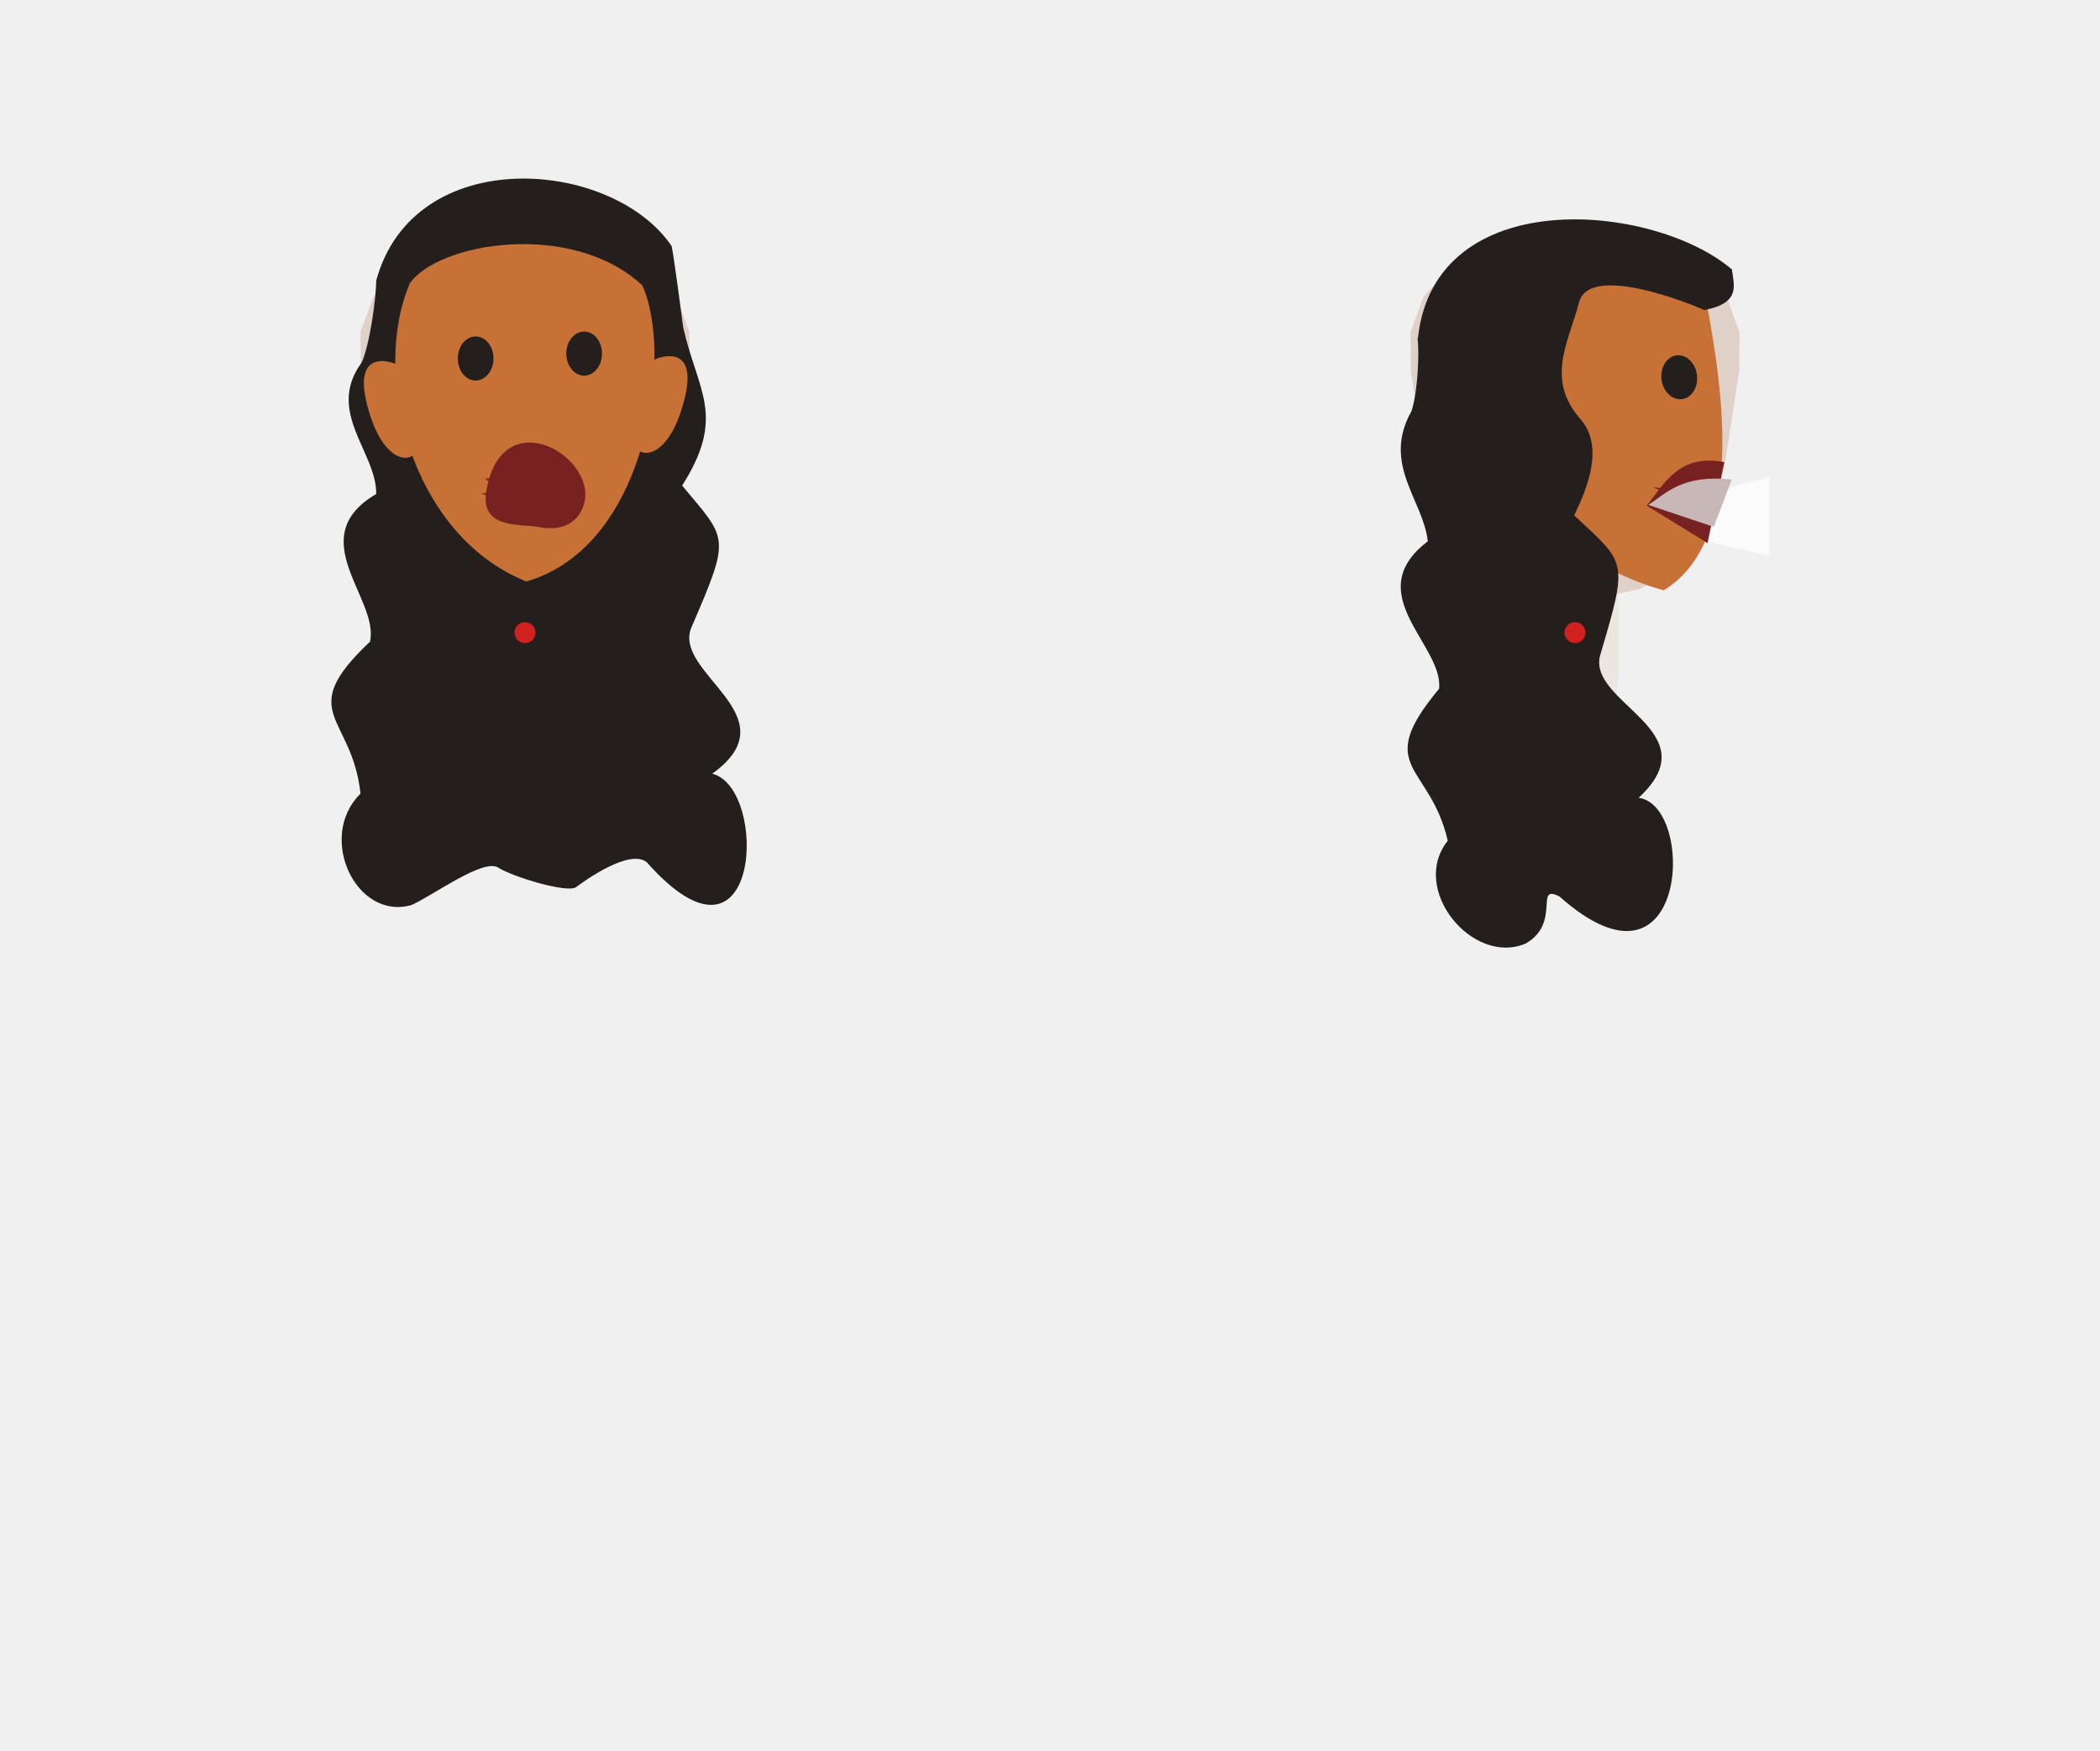
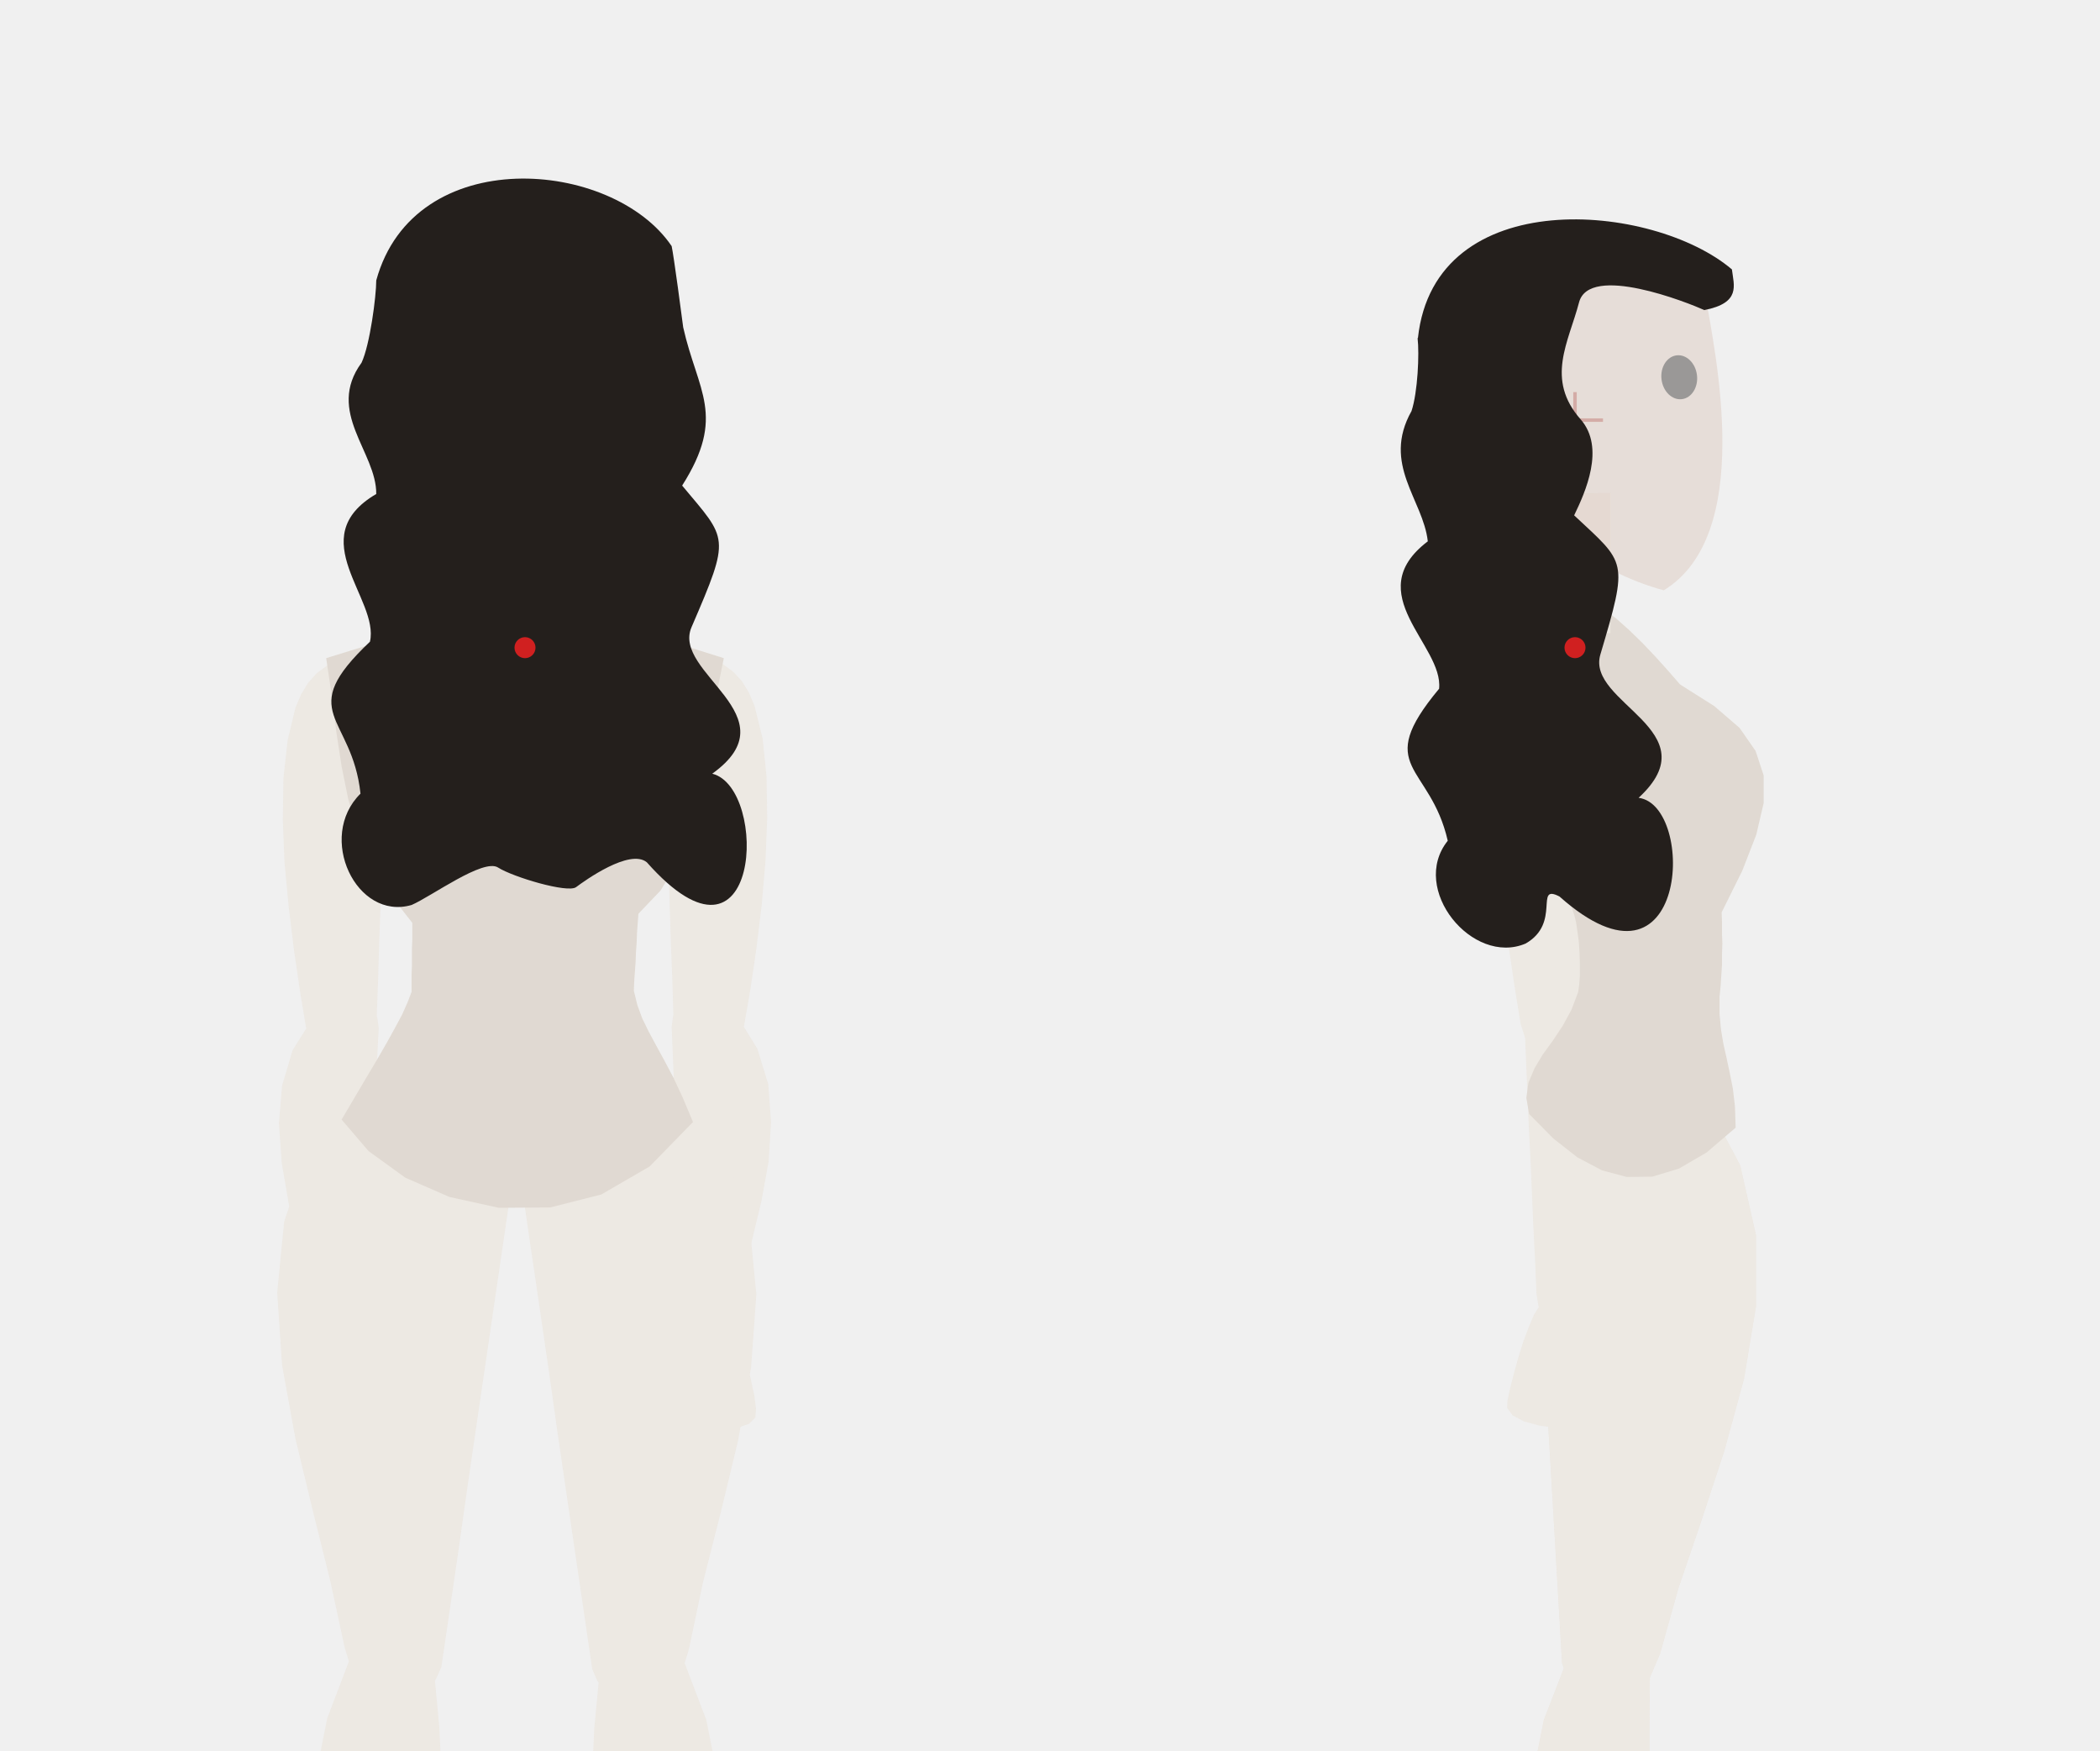
<svg xmlns="http://www.w3.org/2000/svg" width="1200" height="1000" viewBox="-1.5 -1.2 6 5">
-   <g id="front">
-     <g id="front-hair-body" />
-     <defs id="front-defs2696" />
-     <g id="front-guide" opacity="0.7">
-       <path d="M-0.115 0.83L-0.1 0.21L0.1 0.21L0.106 0.273L0.112 0.334L0.117 0.393L0.12 0.45L0.123 0.505L0.125 0.557L0.125 0.608L0.125 0.656L0.124 0.703L0.122 0.747L0.119 0.79L0.115 0.83Z" fill="#e8e1d9" id="front-path2674" />
-       <path d="M0.147 -0.5L0.263 -0.482L0.362 -0.431L0.433 -0.352L0.47 -0.251L0.469 -0.14L0.426 0.14L0.394 0.251L0.339 0.352L0.268 0.431L0.187 0.482L0.104 0.5L-0.104 0.5L-0.187 0.482L-0.268 0.431L-0.339 0.352L-0.394 0.251L-0.426 0.14L-0.469 -0.14L-0.47 -0.251L-0.433 -0.352L-0.362 -0.431L-0.263 -0.482L-0.147 -0.5Z" fill="#d9c3b6" id="front-path2676" />
-       <path d="M-0.115 -0.12L-0.125 -0.083L-0.152 -0.055L-0.19 -0.045L-0.227 -0.055L-0.255 -0.083L-0.265 -0.12L-0.255 -0.158L-0.228 -0.185L-0.19 -0.195L-0.152 -0.185L-0.125 -0.158Z" fill="#ffffff" id="front-path2678" />
-       <path d="M0.265 -0.12L0.255 -0.083L0.228 -0.055L0.19 -0.045L0.153 -0.055L0.125 -0.083L0.115 -0.12L0.125 -0.158L0.152 -0.185L0.19 -0.195L0.228 -0.185L0.255 -0.158Z" fill="#ffffff" id="front-path2680" />
-       <path d="M0 0.387L0.152 0.2L-0.152 0.2Z" fill="#ffffff" id="front-path2682" />
-       <path d="M-0.08 0H0.08M0 -0.08V0.08" stroke="#b04040" stroke-width="0.01" fill="none" id="front-path2684" />
+   <g>
+     <g opacity="0.7">
+       <path d="M-0.626 1.733L-0.61 1.783L-0.584 1.819L-0.552 1.842L-0.517 1.851L-0.484 1.846L-0.455 1.825L-0.434 1.789L-0.425 1.738L-0.42 1.606L-0.416 1.474L-0.411 1.343L-0.407 1.211L-0.402 1.079L-0.398 0.947L-0.393 0.816L-0.388 0.684L-0.442 0.677L-0.489 0.678L-0.53 0.686L-0.565 0.701L-0.595 0.723L-0.62 0.751L-0.64 0.784L-0.656 0.822L-0.678 0.914L-0.69 1.022L-0.692 1.141L-0.687 1.265L-0.675 1.391L-0.66 1.514L-0.643 1.63Z" fill="#ebe5dd" />
+       <path d="M-0.607 1.709L-0.664 1.8L-0.694 1.901L-0.703 2.009L-0.695 2.122L-0.675 2.238L-0.647 2.353L-0.616 2.467L-0.587 2.575L-0.574 2.602L-0.557 2.616L-0.535 2.619L-0.513 2.612L-0.491 2.596L-0.472 2.572L-0.459 2.541L-0.453 2.503L-0.448 2.408L-0.444 2.312L-0.44 2.216L-0.436 2.12L-0.431 2.025L-0.427 1.929L-0.423 1.833L-0.418 1.737L-0.422 1.707L-0.436 1.684L-0.458 1.667L-0.485 1.658L-0.515 1.657L-0.547 1.665L-0.579 1.682Z" fill="#ebe5dd" />
+       <path d="M-0.57 2.549L-0.584 2.567L-0.599 2.6L-0.615 2.644L-0.631 2.693L-0.645 2.744L-0.655 2.79L-0.659 2.829L-0.657 2.853L-0.639 2.872L-0.605 2.883L-0.56 2.888L-0.51 2.887L-0.46 2.88L-0.417 2.868L-0.385 2.851L-0.369 2.829L-0.37 2.809L-0.377 2.776L-0.387 2.733L-0.401 2.685L-0.416 2.638L-0.432 2.596L-0.446 2.563L-0.458 2.544L-0.483 2.524L-0.503 2.514L-0.519 2.511L-0.532 2.514L-0.542 2.521L-0.552 2.53L-0.561 2.54Z" fill="#ebe5dd" />
+       <path d="M0.626 1.729L0.61 1.778L0.584 1.815L0.552 1.838L0.518 1.847L0.484 1.841L0.455 1.821L0.434 1.785L0.425 1.733L0.421 1.602L0.416 1.47L0.412 1.338L0.407 1.206L0.403 1.075L0.398 0.943L0.393 0.811L0.389 0.679L0.442 0.672L0.489 0.673L0.53 0.682L0.565 0.697L0.595 0.719L0.62 0.746L0.64 0.779L0.656 0.817L0.679 0.91L0.69 1.018L0.692 1.136L0.687 1.261L0.676 1.387L0.661 1.51L0.644 1.626Z" fill="#ebe5dd" />
+       <path d="M0.608 1.705L0.664 1.796L0.695 1.897L0.703 2.005L0.696 2.118L0.675 2.233L0.647 2.349L0.616 2.462L0.587 2.571L0.575 2.597L0.557 2.612L0.536 2.615L0.513 2.608L0.492 2.592L0.473 2.567L0.459 2.536L0.453 2.499L0.449 2.403L0.445 2.307L0.44 2.212L0.436 2.116L0.432 2.02L0.427 1.924L0.423 1.829L0.419 1.733L0.423 1.703L0.437 1.679L0.458 1.663L0.485 1.654L0.516 1.653L0.548 1.661L0.579 1.678Z" fill="#ebe5dd" />
+       <path d="M0.571 2.545L0.584 2.562L0.599 2.595L0.616 2.639L0.632 2.689L0.645 2.739L0.655 2.786L0.66 2.824L0.658 2.849L0.64 2.867L0.605 2.879L0.56 2.884L0.51 2.883L0.461 2.876L0.417 2.863L0.385 2.846L0.37 2.824L0.371 2.805L0.377 2.771L0.388 2.729L0.401 2.681L0.417 2.634L0.432 2.591L0.446 2.558L0.458 2.54L0.483 2.52L0.503 2.509L0.519 2.506L0.532 2.509L0.543 2.516L0.552 2.526L0.561 2.536Z" fill="#ebe5dd" />
+       <path d="M-0.496 3.527L-0.565 3.708L-0.6 3.883L-0.607 4.053L-0.592 4.218L-0.562 4.381L-0.522 4.542L-0.479 4.702L-0.439 4.862L-0.424 4.902L-0.4 4.925L-0.373 4.934L-0.343 4.931L-0.315 4.919L-0.292 4.901L-0.275 4.878L-0.269 4.854L-0.265 4.694L-0.258 4.537L-0.25 4.381L-0.242 4.224L-0.237 4.064L-0.237 3.901L-0.245 3.731L-0.262 3.553L-0.27 3.511L-0.292 3.481L-0.323 3.462L-0.361 3.454L-0.401 3.458L-0.439 3.471L-0.472 3.494Z" fill="#ebe5dd" />
+       <path d="M-0.409 4.875L-0.425 4.895L-0.443 4.914L-0.464 4.934L-0.489 4.953L-0.517 4.974L-0.548 4.996L-0.583 5.019L-0.622 5.045L-0.643 5.045L-0.662 5.047L-0.678 5.052L-0.692 5.06L-0.702 5.072L-0.708 5.088L-0.709 5.108L-0.704 5.133L-0.647 5.134L-0.589 5.136L-0.532 5.137L-0.475 5.138L-0.417 5.139L-0.36 5.141L-0.303 5.142L-0.245 5.143L-0.25 5.115L-0.255 5.087L-0.26 5.058L-0.265 5.03L-0.27 5.002L-0.274 4.974L-0.279 4.946L-0.284 4.917L-0.3 4.912L-0.315 4.907L-0.331 4.901L-0.347 4.896L-0.362 4.891L-0.378 4.886L-0.393 4.88Z" fill="#ebe5dd" />
+       <path d="M-0.499 1.914L-0.622 2.095L-0.688 2.289L-0.708 2.492L-0.694 2.7L-0.656 2.909L-0.606 3.116L-0.556 3.317L-0.515 3.507L-0.492 3.581L-0.457 3.628L-0.415 3.653L-0.369 3.658L-0.324 3.649L-0.284 3.627L-0.255 3.597L-0.239 3.562L-0.214 3.392L-0.189 3.221L-0.165 3.051L-0.14 2.88L-0.115 2.71L-0.09 2.539L-0.065 2.369L-0.04 2.198L-0.069 2.116L-0.111 2.054L-0.163 2.008L-0.224 1.976L-0.29 1.954L-0.359 1.938L-0.43 1.926Z" fill="#ebe5dd" />
+       <path d="M0.449 3.532L0.518 3.713L0.553 3.888L0.56 4.057L0.545 4.223L0.514 4.386L0.474 4.547L0.431 4.707L0.392 4.867L0.376 4.907L0.353 4.93L0.325 4.939L0.296 4.936L0.268 4.924L0.244 4.906L0.228 4.883L0.222 4.859L0.218 4.699L0.211 4.542L0.202 4.385L0.195 4.229L0.19 4.069L0.19 3.906L0.198 3.736L0.215 3.558L0.223 3.516L0.245 3.485L0.276 3.467L0.314 3.459L0.354 3.463L0.392 3.476L0.425 3.499Z" fill="#ebe5dd" />
+       <path d="M0.362 4.88L0.377 4.9L0.396 4.919L0.417 4.939L0.442 4.958L0.47 4.979L0.501 5.001L0.536 5.024L0.575 5.05L0.596 5.05L0.615 5.052L0.631 5.057L0.645 5.065L0.655 5.077L0.661 5.093L0.661 5.113L0.657 5.138L0.599 5.139L0.542 5.141L0.485 5.142L0.427 5.143L0.37 5.144L0.313 5.145L0.255 5.147L0.198 5.148L0.203 5.12L0.208 5.092L0.213 5.063L0.218 5.035L0.222 5.007L0.227 4.979L0.232 4.951L0.237 4.922L0.253 4.917L0.268 4.912L0.284 4.906L0.299 4.901L0.315 4.896L0.331 4.89L0.346 4.885Z" fill="#ebe5dd" />
+       <path d="M0.452 1.919L0.575 2.1L0.641 2.294L0.661 2.497L0.646 2.705L0.609 2.914L0.559 3.121L0.508 3.322L0.468 3.512L0.445 3.586L0.41 3.633L0.368 3.658L0.322 3.663L0.277 3.654L0.237 3.632L0.207 3.602L0.192 3.567L0.167 3.396L0.142 3.226L0.117 3.056L0.092 2.885L0.068 2.715L0.043 2.544L0.018 2.374L-0.007 2.203L0.022 2.121L0.064 2.059L0.116 2.013L0.176 1.981L0.243 1.959L0.312 1.943L0.383 1.931Z" fill="#ebe5dd" />
+       <path d="M0.568 0.68L0.498 0.658L0.427 0.636L0.356 0.614L0.286 0.592L0.215 0.57L0.144 0.548L0.074 0.526L0.003 0.504L-0.068 0.526L-0.14 0.548L-0.211 0.57L-0.283 0.592L-0.354 0.614L-0.425 0.636L-0.497 0.658L-0.568 0.68L-0.552 0.788L-0.539 0.891L-0.524 0.989L-0.505 1.083L-0.478 1.173L-0.441 1.262L-0.39 1.349L-0.322 1.436L-0.322 1.46L-0.322 1.485L-0.323 1.51L-0.323 1.534L-0.323 1.559L-0.324 1.584L-0.324 1.608L-0.324 1.633L-0.335 1.662L-0.351 1.698L-0.373 1.739L-0.398 1.784L-0.427 1.834L-0.458 1.886L-0.491 1.942L-0.524 1.998L-0.447 2.088L-0.342 2.164L-0.216 2.219L-0.075 2.25L0.072 2.249L0.218 2.212L0.356 2.132L0.48 2.005L0.451 1.936L0.424 1.878L0.398 1.829L0.374 1.785L0.353 1.746L0.335 1.709L0.321 1.671L0.311 1.63L0.312 1.603L0.314 1.575L0.316 1.548L0.317 1.52L0.319 1.492L0.32 1.465L0.322 1.437L0.324 1.41L0.387 1.344L0.435 1.266L0.47 1.178L0.495 1.083L0.515 0.983L0.531 0.881L0.548 0.779Z" fill="#d9cfc4" />
+       <path d="M0.101 0.609L0.101 0.558L0.101 0.508L0.101 0.458L0.101 0.408L0.101 0.358L0.101 0.308L0.101 0.258L0.101 0.208L0.076 0.208L0.05 0.209L0.025 0.209L0 0.21L-0.025 0.211L-0.05 0.211L-0.076 0.212L-0.101 0.212L-0.101 0.262L-0.101 0.311L-0.101 0.36L-0.101 0.409L-0.101 0.458L-0.101 0.507L-0.101 0.557L-0.101 0.606L-0.076 0.606L-0.051 0.606L-0.025 0.607L0 0.607L0.025 0.607L0.051 0.608L0.076 0.608Z" fill="#e8e1d9" />
+       <path d="M-0.08 0H0.08M0 -0.08V0.08" stroke="#b04040" stroke-width="0.01" fill="none" />
+       <g opacity="0.6">
+         <g>
+           <path style="fill:#d9c3b6;fill-opacity:1;stroke-width:0.015" d="m -0.331,-0.388 c 0.08,-0.12 0.465,-0.184 0.666,0.003 0.087,0.185 0.024,0.743 -0.331,0.846 -0.333,-0.133 -0.443,-0.594 -0.334,-0.849 z" />
+           <path style="fill:#d9c3b6;fill-opacity:1;stroke-width:0.015" d="m 0.312,0.066 0.059,-0.239 c 9.196e-4,-0.002 0.137,-0.06 0.079,0.134 -0.047,0.159 -0.131,0.148 -0.138,0.105 z" />
+           <path style="fill:#d9c3b6;fill-opacity:1;stroke-width:0.015" d="m -0.308,0.08 -0.059,-0.239 c -9.204e-4,-0.002 -0.137,-0.06 -0.079,0.134 0.047,0.159 0.131,0.148 0.138,0.105 z" />
+         </g>
+         <g>
+           <ellipse style="fill:#241f1c;stroke-width:0.015" cx="-0.141" cy="-0.176" rx="0.051" ry="0.063" />
+           <ellipse style="fill:#241f1c;stroke-width:0.015" cx="0.169" cy="-0.19" rx="0.051" ry="0.063" />
+         </g>
+       </g>
    </g>
-     <g id="front-back">
-       <path style="fill:#241f1c;fill-opacity:1;stroke-width:0.015" d="m -0.425,-0.399 c 0,0.045 -0.018,0.184 -0.042,0.235 -0.103,0.141 0.043,0.255 0.042,0.375 -0.213,0.125 0.01,0.3 -0.018,0.422 -0.217,0.205 -0.051,0.208 -0.027,0.434 -0.126,0.124 -0.012,0.364 0.146,0.318 0.056,-0.024 0.205,-0.134 0.247,-0.107 0.042,0.027 0.199,0.074 0.223,0.056 0.024,-0.018 0.153,-0.111 0.202,-0.071 0.326,0.368 0.35,-0.212 0.187,-0.253 0.231,-0.166 -0.117,-0.287 -0.059,-0.419 0.113,-0.262 0.103,-0.248 -0.027,-0.404 0.127,-0.2 0.044,-0.269 0.003,-0.452 -0.003,-0.024 -0.027,-0.205 -0.033,-0.232 -0.169,-0.25 -0.736,-0.296 -0.844,0.098 z" id="front-path1940" />
+     <g>
+       <g>
+         <path style="fill:#241f1c;fill-opacity:1;stroke-width:0.015" d="m -0.425,-0.399 c 0,0.045 -0.018,0.184 -0.042,0.235 -0.103,0.141 0.043,0.255 0.042,0.375 -0.213,0.125 0.01,0.3 -0.018,0.422 -0.217,0.205 -0.051,0.208 -0.027,0.434 -0.126,0.124 -0.012,0.364 0.146,0.318 0.056,-0.024 0.205,-0.134 0.247,-0.107 0.042,0.027 0.199,0.074 0.223,0.056 0.024,-0.018 0.153,-0.111 0.202,-0.071 0.326,0.368 0.35,-0.212 0.187,-0.253 0.231,-0.166 -0.117,-0.287 -0.059,-0.419 0.113,-0.262 0.103,-0.248 -0.027,-0.404 0.127,-0.2 0.044,-0.269 0.003,-0.452 -0.003,-0.024 -0.027,-0.205 -0.033,-0.232 -0.169,-0.25 -0.736,-0.296 -0.844,0.098 z" />
+       </g>
    </g>
-     <g id="front-head">
-       <path style="fill:#c87137;fill-opacity:1;stroke-width:0.015" d="m -0.331,-0.388 c 0.08,-0.12 0.465,-0.184 0.666,0.003 0.087,0.185 0.024,0.743 -0.331,0.846 -0.333,-0.133 -0.443,-0.594 -0.334,-0.849 z" id="front-path1882" />
-       <ellipse style="fill:#241f1c;stroke-width:0.015" id="front-path639-8-75" cx="-0.141" cy="-0.176" rx="0.051" ry="0.063" />
-       <ellipse style="fill:#241f1c;stroke-width:0.015" id="front-path639-4-0-2" cx="0.169" cy="-0.19" rx="0.051" ry="0.063" />
-       <path style="fill:#c87137;fill-opacity:1;stroke-width:0.015" d="m 0.312,0.066 0.059,-0.239 c 9.196e-4,-0.002 0.137,-0.06 0.079,0.134 -0.047,0.159 -0.131,0.148 -0.138,0.105 z" id="front-path855-2-4-2-6" />
-       <path style="fill:#c87137;fill-opacity:1;stroke-width:0.015" d="m -0.308,0.08 -0.059,-0.239 c -9.204e-4,-0.002 -0.137,-0.06 -0.079,0.134 0.047,0.159 0.131,0.148 0.138,0.105 z" id="front-path855-2-4-2-6-6" />
-     </g>
-     <g id="front-mouth-1">
-       <path style="fill:#782121;fill-opacity:1;stroke-width:0.015" d="m -0.125,0.209 0.288,-0.004 -0.13,0.068 z" id="front-path1938-8" />
-     </g>
-     <g id="front-mouth-2" style="display:inline">
-       <path style="fill:#782121;fill-opacity:1;stroke-width:0.015" d="m -0.115,0.167 0.257,-0.006 -0.122,0.095 z" id="front-path1938-4" />
-     </g>
-     <g id="front-mouth-3" style="display:inline">
-       <path style="fill:#782121;fill-opacity:1;stroke-width:0.015" d="M -0.111,0.206 C -0.074,-0.032 0.157,0.074 0.172,0.202 0.177,0.243 0.15,0.328 0.036,0.305 -0.011,0.296 -0.127,0.312 -0.111,0.206 Z" id="front-path1938" />
-     </g>
-     <g id="front-anchors">
-       <circle id="front-nape" cx="0" cy="0.607" r="0.03" fill="#d02020" />
+     <g />
+     <g />
+     <g />
+     <g>
+       <circle cx="0" cy="0.65" r="0.03" fill="#d02020" />
    </g>
  </g>
-   <g id="side" transform="translate(3,0)">
-     <g id="side-hair-body" />
-     <defs id="side-defs2835" />
-     <g id="side-guide" opacity="0.7">
-       <path d="M-0.115 0.83L-0.1 0.21L0.1 0.21L0.106 0.273L0.112 0.334L0.117 0.393L0.12 0.45L0.123 0.505L0.125 0.557L0.125 0.608L0.125 0.656L0.124 0.703L0.122 0.747L0.119 0.79L0.115 0.83Z" fill="#e8e1d9" id="side-path2815" />
-       <path d="M0.147 -0.5L0.263 -0.482L0.362 -0.431L0.433 -0.352L0.47 -0.251L0.469 -0.14L0.426 0.14L0.394 0.251L0.339 0.352L0.268 0.431L0.187 0.482L0.104 0.5L-0.104 0.5L-0.187 0.482L-0.268 0.431L-0.339 0.352L-0.394 0.251L-0.426 0.14L-0.469 -0.14L-0.47 -0.251L-0.433 -0.352L-0.362 -0.431L-0.263 -0.482L-0.147 -0.5Z" fill="#d9c3b6" id="side-path2817" />
-       <path d="M0.398 -0.16L0.388 -0.123L0.36 -0.095L0.323 -0.085L0.285 -0.095L0.258 -0.123L0.248 -0.16L0.258 -0.198L0.285 -0.225L0.323 -0.235L0.36 -0.225L0.388 -0.198Z" fill="#ffffff" id="side-path2819" />
-       <path d="M0.555 0.163L0.085 0.283L0.555 0.387Z" fill="#ffffff" id="side-path2821" />
-       <path d="M-0.08 0H0.08M0 -0.08V0.08" stroke="#b04040" stroke-width="0.01" fill="none" id="side-path2823" />
+   <g transform="translate(3 0)">
+     <g opacity="0.7">
+       <path d="M0.046 1.73L0.037 1.782L0.016 1.817L-0.013 1.838L-0.046 1.843L-0.081 1.834L-0.113 1.812L-0.139 1.775L-0.155 1.726L-0.172 1.622L-0.189 1.507L-0.204 1.384L-0.216 1.257L-0.221 1.133L-0.219 1.014L-0.207 0.907L-0.185 0.814L-0.169 0.776L-0.149 0.743L-0.124 0.715L-0.094 0.694L-0.059 0.678L-0.018 0.67L0.029 0.669L0.082 0.676L0.078 0.808L0.073 0.939L0.069 1.071L0.064 1.203L0.06 1.335L0.055 1.466L0.051 1.598Z" fill="#ebe5dd" />
+       <path d="M0.044 1.701L0.101 1.792L0.131 1.893L0.14 2.001L0.132 2.114L0.112 2.23L0.084 2.345L0.053 2.459L0.024 2.567L0.012 2.594L-0.006 2.608L-0.027 2.611L-0.05 2.604L-0.072 2.588L-0.09 2.564L-0.104 2.533L-0.11 2.496L-0.114 2.4L-0.119 2.304L-0.123 2.208L-0.127 2.113L-0.132 2.017L-0.136 1.921L-0.14 1.825L-0.144 1.729L-0.14 1.7L-0.127 1.676L-0.105 1.659L-0.078 1.65L-0.048 1.649L-0.016 1.657L0.016 1.674Z" fill="#ebe5dd" />
+       <path d="M0.008 2.541L0.021 2.559L0.036 2.592L0.053 2.636L0.068 2.685L0.082 2.736L0.092 2.783L0.097 2.821L0.094 2.845L0.076 2.864L0.042 2.875L-0.003 2.88L-0.053 2.879L-0.102 2.872L-0.146 2.86L-0.178 2.843L-0.194 2.821L-0.193 2.802L-0.186 2.768L-0.175 2.725L-0.162 2.678L-0.147 2.63L-0.131 2.588L-0.117 2.555L-0.105 2.536L-0.08 2.516L-0.06 2.506L-0.044 2.503L-0.031 2.506L-0.021 2.513L-0.011 2.522L-0.002 2.532Z" fill="#ebe5dd" />
+       <path d="M0.214 3.558L0.213 3.721L0.213 3.884L0.212 4.046L0.211 4.209L0.21 4.371L0.209 4.534L0.209 4.697L0.208 4.859L0.201 4.883L0.185 4.906L0.161 4.924L0.133 4.936L0.104 4.939L0.076 4.93L0.053 4.907L0.037 4.867L-0.002 4.707L-0.045 4.547L-0.085 4.386L-0.116 4.223L-0.131 4.057L-0.124 3.888L-0.089 3.713L-0.019 3.532L0.004 3.499L0.037 3.476L0.076 3.463L0.116 3.459L0.153 3.467L0.185 3.485L0.206 3.516Z" fill="#ebe5dd" />
+       <path d="M0.172 4.88L0.197 4.9L0.227 4.919L0.262 4.939L0.302 4.958L0.348 4.979L0.399 5.001L0.456 5.024L0.519 5.05L0.553 5.05L0.584 5.052L0.611 5.057L0.634 5.065L0.65 5.077L0.659 5.093L0.661 5.113L0.653 5.138L0.559 5.139L0.466 5.141L0.372 5.142L0.279 5.143L0.185 5.144L0.092 5.145L-0.002 5.147L-0.095 5.148L-0.087 5.12L-0.079 5.092L-0.071 5.063L-0.064 5.035L-0.056 5.007L-0.048 4.979L-0.04 4.951L-0.032 4.922L-0.006 4.917L0.019 4.912L0.045 4.906L0.07 4.901L0.096 4.896L0.121 4.89L0.146 4.885Z" fill="#ebe5dd" />
+       <path d="M0.37 1.936L0.472 2.129L0.517 2.328L0.517 2.532L0.483 2.738L0.427 2.943L0.361 3.144L0.295 3.338L0.243 3.524L0.213 3.594L0.174 3.638L0.129 3.658L0.082 3.659L0.038 3.645L0.001 3.619L-0.025 3.586L-0.037 3.55L-0.047 3.378L-0.057 3.206L-0.067 3.034L-0.077 2.863L-0.088 2.691L-0.098 2.519L-0.108 2.347L-0.118 2.175L-0.081 2.097L-0.033 2.039L0.024 1.998L0.088 1.972L0.157 1.956L0.228 1.947L0.299 1.941Z" fill="#ebe5dd" />
+       <path d="M0.214 3.558L0.213 3.721L0.213 3.884L0.212 4.046L0.211 4.209L0.21 4.371L0.209 4.534L0.209 4.697L0.208 4.859L0.201 4.883L0.185 4.906L0.161 4.924L0.133 4.936L0.104 4.939L0.076 4.93L0.053 4.907L0.037 4.867L-0.002 4.707L-0.045 4.547L-0.085 4.386L-0.116 4.223L-0.131 4.057L-0.124 3.888L-0.089 3.713L-0.019 3.532L0.004 3.499L0.037 3.476L0.076 3.463L0.116 3.459L0.153 3.467L0.185 3.485L0.206 3.516Z" fill="#ebe5dd" />
+       <path d="M0.172 4.88L0.197 4.9L0.227 4.919L0.262 4.939L0.302 4.958L0.348 4.979L0.399 5.001L0.456 5.024L0.519 5.05L0.553 5.05L0.584 5.052L0.611 5.057L0.634 5.065L0.65 5.077L0.659 5.093L0.661 5.113L0.653 5.138L0.559 5.139L0.466 5.141L0.372 5.142L0.279 5.143L0.185 5.144L0.092 5.145L-0.002 5.147L-0.095 5.148L-0.087 5.12L-0.079 5.092L-0.071 5.063L-0.064 5.035L-0.056 5.007L-0.048 4.979L-0.04 4.951L-0.032 4.922L-0.006 4.917L0.019 4.912L0.045 4.906L0.07 4.901L0.096 4.896L0.121 4.89L0.146 4.885Z" fill="#ebe5dd" />
+       <path d="M0.37 1.936L0.472 2.129L0.517 2.328L0.517 2.532L0.483 2.738L0.427 2.943L0.361 3.144L0.295 3.338L0.243 3.524L0.213 3.594L0.174 3.638L0.129 3.658L0.082 3.659L0.038 3.645L0.001 3.619L-0.025 3.586L-0.037 3.55L-0.047 3.378L-0.057 3.206L-0.067 3.034L-0.077 2.863L-0.088 2.691L-0.098 2.519L-0.108 2.347L-0.118 2.175L-0.081 2.097L-0.033 2.039L0.024 1.998L0.088 1.972L0.157 1.956L0.228 1.947L0.299 1.941Z" fill="#ebe5dd" />
+       <path d="M0.17 1.73L0.161 1.782L0.14 1.817L0.111 1.838L0.078 1.843L0.043 1.834L0.011 1.812L-0.015 1.775L-0.031 1.726L-0.048 1.622L-0.065 1.507L-0.08 1.384L-0.091 1.257L-0.097 1.133L-0.095 1.014L-0.083 0.907L-0.061 0.814L-0.045 0.776L-0.025 0.743L0 0.715L0.03 0.694L0.065 0.678L0.106 0.67L0.153 0.669L0.207 0.676L0.202 0.808L0.198 0.939L0.193 1.071L0.188 1.203L0.184 1.335L0.179 1.466L0.175 1.598Z" fill="#ebe5dd" />
+       <path d="M0.168 1.701L0.225 1.792L0.255 1.893L0.264 2.001L0.256 2.114L0.236 2.23L0.208 2.345L0.177 2.459L0.148 2.567L0.136 2.594L0.118 2.608L0.097 2.611L0.074 2.604L0.052 2.588L0.034 2.564L0.02 2.533L0.014 2.496L0.01 2.4L0.005 2.304L0.001 2.208L-0.003 2.113L-0.007 2.017L-0.012 1.921L-0.016 1.825L-0.02 1.729L-0.016 1.7L-0.002 1.676L0.019 1.659L0.046 1.65L0.077 1.649L0.108 1.657L0.14 1.674Z" fill="#ebe5dd" />
+       <path d="M0.132 2.541L0.145 2.559L0.16 2.592L0.177 2.636L0.193 2.685L0.206 2.736L0.216 2.783L0.221 2.821L0.219 2.845L0.2 2.864L0.166 2.875L0.121 2.88L0.071 2.879L0.022 2.872L-0.022 2.86L-0.054 2.843L-0.069 2.821L-0.068 2.802L-0.062 2.768L-0.051 2.725L-0.038 2.678L-0.023 2.63L-0.007 2.588L0.007 2.555L0.019 2.536L0.044 2.516L0.064 2.506L0.08 2.503L0.093 2.506L0.104 2.513L0.113 2.522L0.122 2.532Z" fill="#ebe5dd" />
+       <path d="M0.3 0.755L0.267 0.717L0.231 0.677L0.193 0.637L0.155 0.6L0.118 0.567L0.083 0.541L0.053 0.525L0.028 0.519L-0.012 0.523L-0.046 0.532L-0.076 0.544L-0.102 0.561L-0.125 0.58L-0.146 0.602L-0.165 0.625L-0.183 0.649L-0.182 0.784L-0.179 0.876L-0.17 0.942L-0.155 0.996L-0.133 1.054L-0.101 1.133L-0.058 1.248L-0.002 1.414L0.003 1.434L0.007 1.461L0.011 1.491L0.013 1.523L0.014 1.555L0.014 1.586L0.012 1.613L0.009 1.634L-0.01 1.684L-0.035 1.73L-0.063 1.772L-0.092 1.812L-0.116 1.852L-0.133 1.893L-0.139 1.936L-0.131 1.982L-0.062 2.052L0.007 2.106L0.077 2.143L0.148 2.162L0.221 2.161L0.297 2.138L0.376 2.092L0.459 2.021L0.457 1.961L0.451 1.909L0.442 1.864L0.433 1.822L0.424 1.782L0.417 1.74L0.413 1.696L0.413 1.647L0.416 1.617L0.418 1.586L0.42 1.556L0.42 1.526L0.421 1.496L0.42 1.466L0.42 1.436L0.419 1.406L0.478 1.287L0.518 1.184L0.539 1.094L0.539 1.015L0.516 0.945L0.47 0.879L0.398 0.817Z" fill="#d9cfc4" />
+       <path d="M0.101 0.609L0.101 0.558L0.101 0.508L0.101 0.458L0.101 0.408L0.101 0.358L0.101 0.308L0.101 0.258L0.101 0.208L0.076 0.208L0.05 0.209L0.025 0.209L0 0.21L-0.025 0.211L-0.05 0.211L-0.076 0.212L-0.101 0.212L-0.101 0.262L-0.101 0.311L-0.101 0.36L-0.101 0.409L-0.101 0.458L-0.101 0.507L-0.101 0.557L-0.101 0.606L-0.076 0.606L-0.051 0.606L-0.025 0.607L0 0.607L0.025 0.607L0.051 0.608L0.076 0.608Z" fill="#e8e1d9" />
+       <path d="M-0.08 0H0.08M0 -0.08V0.08" stroke="#b04040" stroke-width="0.01" fill="none" />
+       <g opacity="0.6">
+         <g>
+           <g transform="matrix(0.99292 -0.118786 0.118786 0.99292 -0.053599 0.004236)">
+             <path style="fill:#d9c3b6;fill-opacity:1;stroke-width:0.015" d="m -0.201,-0.261 c 0.078,-0.092 0.46,-0.188 0.666,-0.057 0.011,0.191 0.057,0.707 -0.217,0.833 -0.333,-0.133 -0.557,-0.521 -0.449,-0.776 z" />
+           </g>
+         </g>
+         <g>
+           <g transform="matrix(0.99292 -0.118786 0.118786 0.99292 -0.053599 0.004236)">
+             <ellipse style="fill:#241f1c;stroke-width:0.015" cx="0.364" cy="-0.084" rx="0.051" ry="0.063" />
+           </g>
+         </g>
+       </g>
    </g>
-     <g id="side-back" />
-     <g id="side-head" transform="rotate(-6.82204,0.00873957,0.4517478)">
-       <path style="fill:#c87137;fill-opacity:1;stroke-width:0.015" d="m -0.201,-0.261 c 0.078,-0.092 0.46,-0.188 0.666,-0.057 0.011,0.191 0.057,0.707 -0.217,0.833 -0.333,-0.133 -0.557,-0.521 -0.449,-0.776 z" id="side-path1882-6" />
-       <ellipse style="fill:#241f1c;stroke-width:0.015" id="side-path639-4-0-2-2" cx="0.364" cy="-0.084" rx="0.051" ry="0.063" />
-       <path style="fill:#241f1c;fill-opacity:1;stroke-width:0.015" d="m -0.365,-0.284 c 0,0.045 -0.018,0.154 -0.042,0.205 -0.103,0.141 0.003,0.255 0.002,0.375 -0.213,0.125 0.01,0.3 -0.018,0.422 -0.217,0.205 -0.051,0.208 -0.027,0.434 -0.126,0.124 0.028,0.364 0.186,0.318 0.109,-0.046 0.044,-0.168 0.112,-0.122 C 0.174,1.716 0.268,1.136 0.106,1.095 0.336,0.929 -0.011,0.809 0.046,0.676 0.159,0.414 0.15,0.428 0.019,0.272 0.058,0.211 0.131,0.091 0.07,0.002 c -0.087,-0.126 -0.008,-0.223 0.035,-0.332 0.042,-0.108 0.31,0.038 0.353,0.064 0.107,-0.008 0.092,-0.06 0.092,-0.106 -0.201,-0.217 -0.814,-0.346 -0.914,0.088 z" id="side-path1940-4" />
+     <g />
+     <g />
+     <g />
+     <g>
+       <g transform="matrix(0.99292 -0.118786 0.118786 0.99292 -0.053599 0.004237)">
+         <path style="fill:#241f1c;fill-opacity:1;stroke-width:0.015" d="m -0.365,-0.284 c 0,0.045 -0.018,0.154 -0.042,0.205 -0.103,0.141 0.003,0.255 0.002,0.375 -0.213,0.125 0.01,0.3 -0.018,0.422 -0.217,0.205 -0.051,0.208 -0.027,0.434 -0.126,0.124 0.028,0.364 0.186,0.318 0.109,-0.046 0.044,-0.168 0.112,-0.122 C 0.174,1.716 0.268,1.136 0.106,1.095 0.336,0.929 -0.011,0.809 0.046,0.676 0.159,0.414 0.15,0.428 0.019,0.272 0.058,0.211 0.131,0.091 0.07,0.002 c -0.087,-0.126 -0.008,-0.223 0.035,-0.332 0.042,-0.108 0.31,0.038 0.353,0.064 0.107,-0.008 0.092,-0.06 0.092,-0.106 -0.201,-0.217 -0.814,-0.346 -0.914,0.088 z" />
+       </g>
    </g>
-     <g id="side-mouth-1" style="display:inline" transform="rotate(-6.82204,0.00873957,0.4517478)">
-       <path style="fill:#782121;fill-opacity:1;stroke-width:0.015" d="M 0.252,0.219 0.415,0.315 0.437,0.263 Z" id="side-path3006-9" />
-     </g>
-     <g id="side-mouth-2" style="display:inline" transform="rotate(-6.82204,0.00873957,0.4517478)">
-       <path style="fill:#782121;fill-opacity:1;stroke-width:0.015" d="m 0.276,0.27 0.113,0.098 0.039,-0.095 z" id="side-path3006" />
-     </g>
-     <g id="side-mouth-3" style="display:inline" transform="rotate(-6.82204,0.00873957,0.4517478)">
-       <path style="fill:#782121;fill-opacity:1;stroke-width:0.015" d="m 0.228,0.269 0.16,0.127 0.075,-0.224 C 0.335,0.131 0.283,0.217 0.228,0.269 Z" id="side-path3006-4" />
-       <path style="display:inline;fill:#c8b7b7;stroke-width:0.019;fill-opacity:1" d="m 0.228,0.269 0.16,0.127 0.075,-0.224 C 0.335,0.131 0.283,0.217 0.228,0.269 Z" id="side-path3006-4-0" transform="matrix(1.0683,0.05780329,0.0578033,0.5920427,-0.02615222,0.09524794)" />
-     </g>
-     <g id="side-anchors">
-       <circle id="side-nape" cx="0" cy="0.607" r="0.03" fill="#d02020" />
+     <g>
+       <circle cx="0" cy="0.65" r="0.03" fill="#d02020" />
    </g>
  </g>
</svg>
